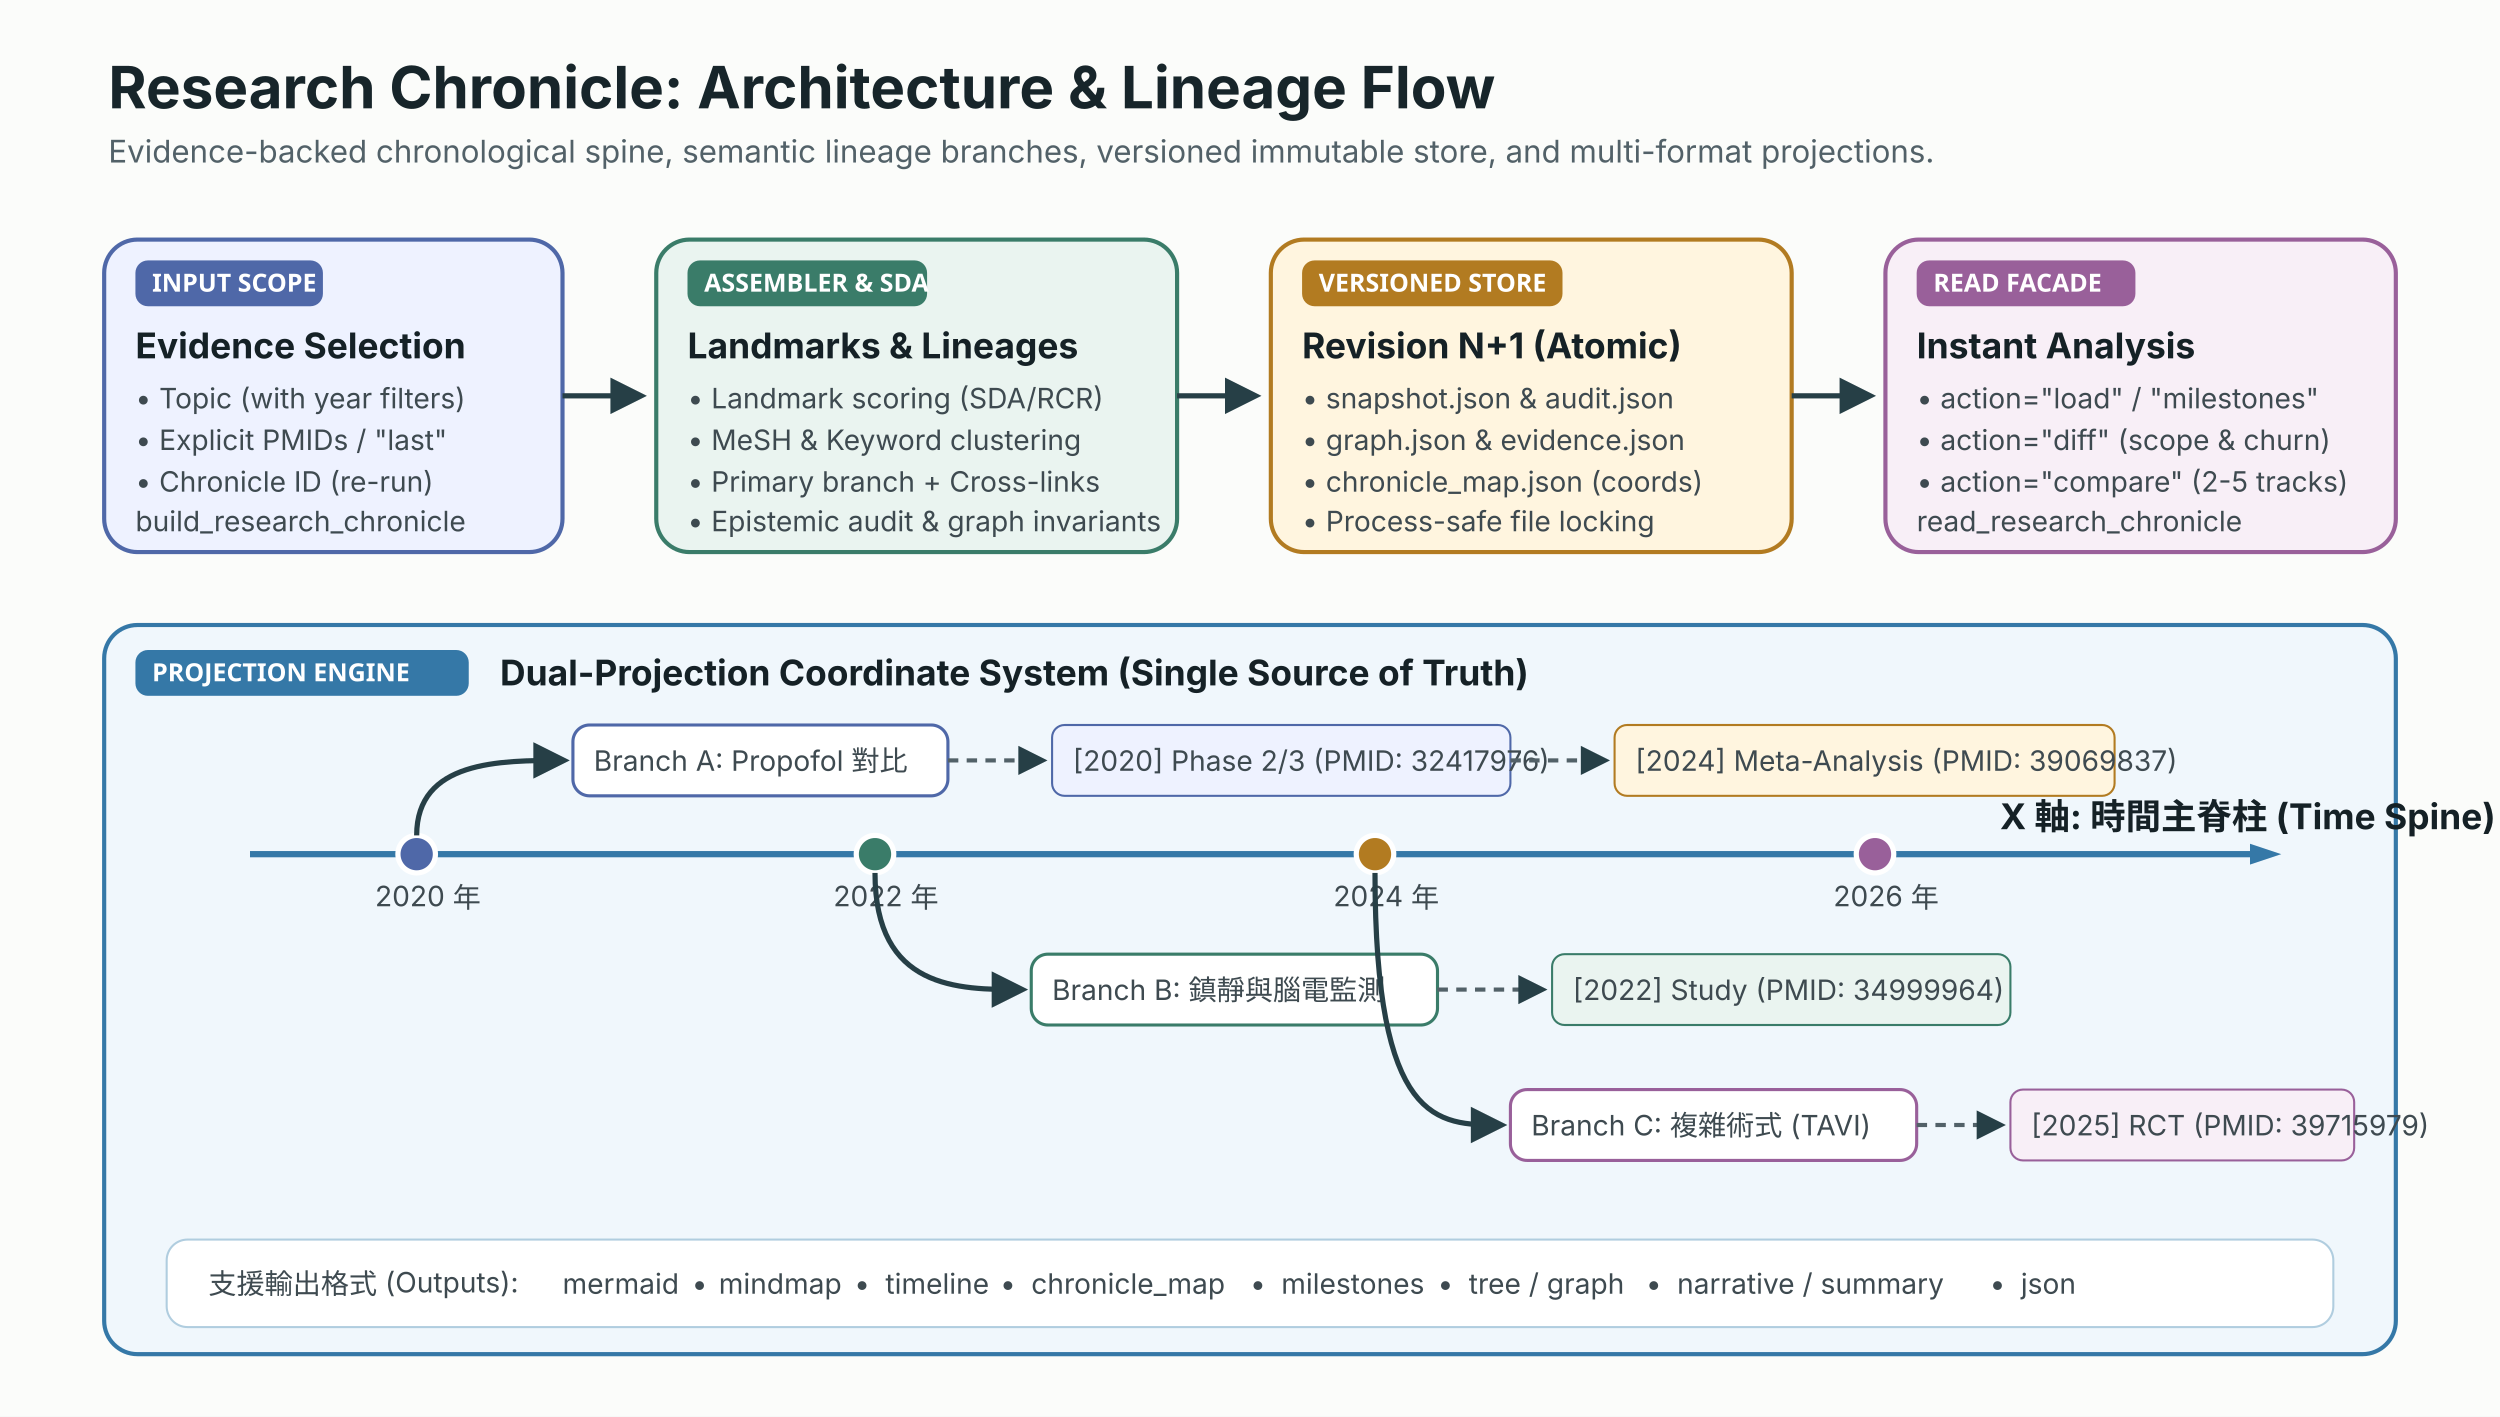
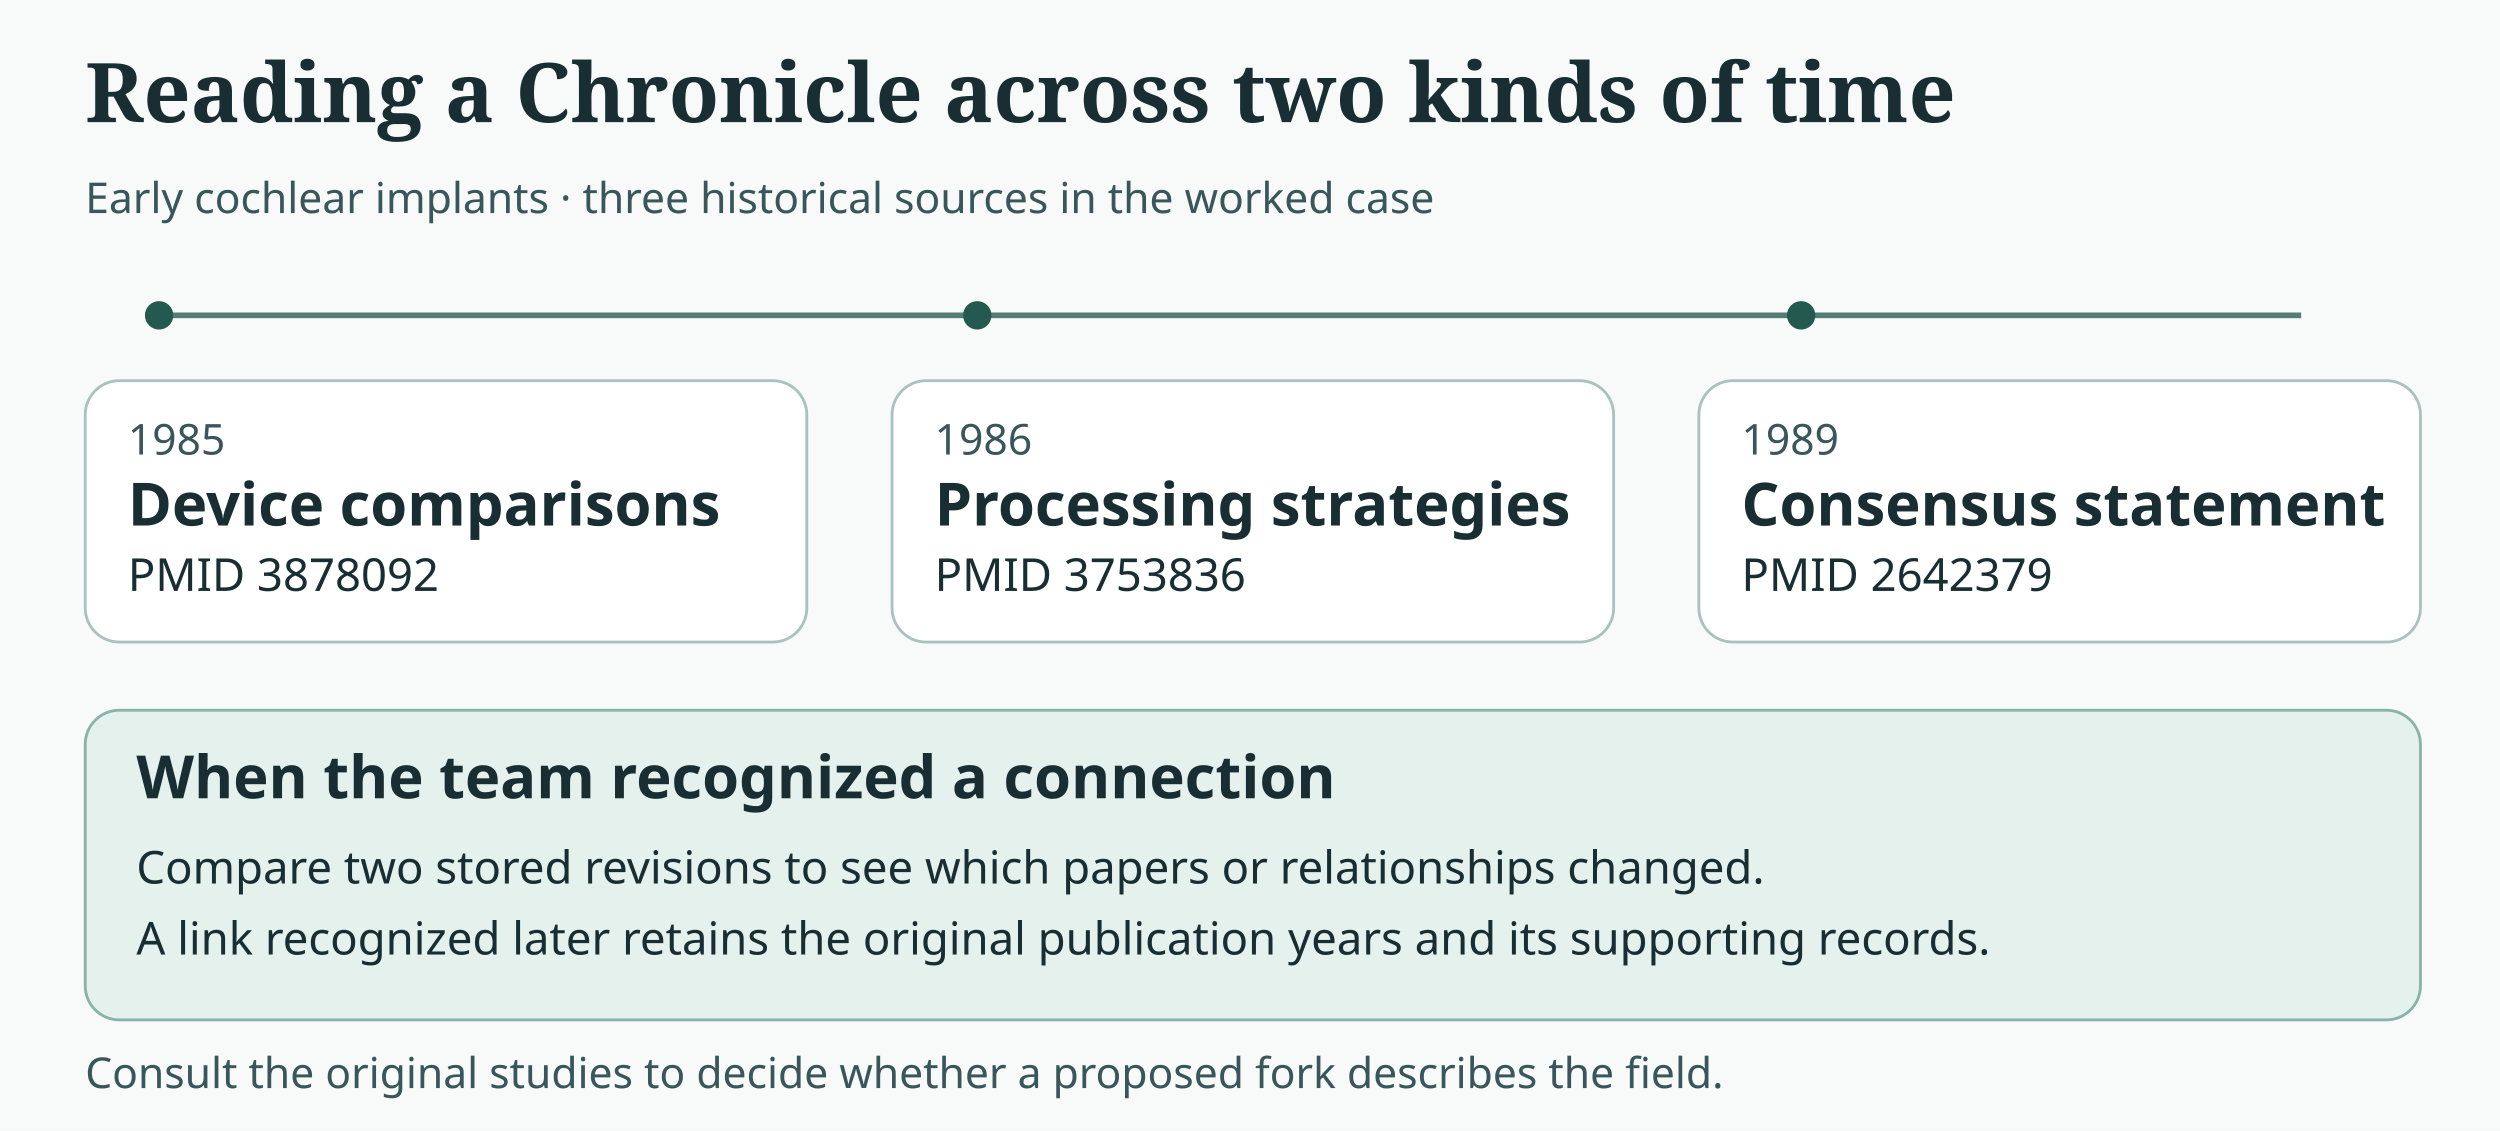
- <svg xmlns="http://www.w3.org/2000/svg" width="1200" height="680" viewBox="0 0 1200 680" role="img" aria-labelledby="title desc">
-   <defs>
-     <marker id="arrow" viewBox="0 0 10 10" refX="8" refY="5" markerWidth="7" markerHeight="7" orient="auto-start-reverse">
-       <path d="M 0 0 L 10 5 L 0 10 z" fill="#263f46" />
-     </marker>
-     <style>
-       .bg { fill: #fbfcfa; }
-       .title { font: 700 28px system-ui, -apple-system, BlinkMacSystemFont, "Segoe UI", sans-serif; fill: #17252a; }
-       .subtitle { font: 400 15px system-ui, -apple-system, BlinkMacSystemFont, "Segoe UI", sans-serif; fill: #526168; }
-       .box { stroke-width: 2; rx: 16; }
-       .label { font: 700 17px system-ui, -apple-system, BlinkMacSystemFont, "Segoe UI", sans-serif; fill: #152126; }
-       .tool { font-size: 13.5px; font-family: ui-monospace, SFMono-Regular, Menlo, Monaco, Consolas, monospace; }
-       .body { font: 400 13.5px system-ui, -apple-system, BlinkMacSystemFont, "Segoe UI", sans-serif; fill: #3e4a50; }
-       .badge { font: 600 12px system-ui, sans-serif; fill: #ffffff; }
-       .arrow { fill: none; stroke: #263f46; stroke-width: 2.5; marker-end: url(#arrow); }
-       .dashed-arrow { fill: none; stroke: #526168; stroke-width: 2; stroke-dasharray: 5 4; marker-end: url(#arrow); }
-       .axis { stroke: #3578a7; stroke-width: 3; }
-       .dot { stroke: #ffffff; stroke-width: 2.5; }
-     </style>
-   </defs>
-   <rect class="bg" width="1200" height="680" />
-   <text class="title" x="52" y="52">Research Chronicle: Architecture &amp; Lineage Flow</text>
-   <text class="subtitle" x="52" y="78">Evidence-backed chronological spine, semantic lineage branches, versioned immutable store, and multi-format projections.</text>
-   <rect class="box" x="50" y="115" width="220" height="150" fill="#eef2ff" stroke="#4f68a8" />
-   <rect x="65" y="125" width="90" height="22" rx="6" fill="#4f68a8" />
-   <text class="badge" x="73" y="140">INPUT SCOPE</text>
-   <text class="label" x="65" y="172">Evidence Selection</text>
-   <text class="body" x="65" y="196">• Topic (with year filters)</text>
-   <text class="body" x="65" y="216">• Explicit PMIDs / "last"</text>
-   <text class="body" x="65" y="236">• Chronicle ID (re-run)</text>
-   <text class="body tool" x="65" y="255">build_research_chronicle</text>
-   <rect class="box" x="315" y="115" width="250" height="150" fill="#eaf4f0" stroke="#3a7c69" />
-   <rect x="330" y="125" width="115" height="22" rx="6" fill="#3a7c69" />
-   <text class="badge" x="338" y="140">ASSEMBLER &amp; SDA</text>
-   <text class="label" x="330" y="172">Landmarks &amp; Lineages</text>
-   <text class="body" x="330" y="196">• Landmark scoring (SDA/RCR)</text>
-   <text class="body" x="330" y="216">• MeSH &amp; Keyword clustering</text>
-   <text class="body" x="330" y="236">• Primary branch + Cross-links</text>
-   <text class="body" x="330" y="255">• Epistemic audit &amp; graph invariants</text>
-   <rect class="box" x="610" y="115" width="250" height="150" fill="#fff5df" stroke="#b27b21" />
-   <rect x="625" y="125" width="125" height="22" rx="6" fill="#b27b21" />
-   <text class="badge" x="633" y="140">VERSIONED STORE</text>
-   <text class="label" x="625" y="172">Revision N+1 (Atomic)</text>
-   <text class="body" x="625" y="196">• snapshot.json &amp; audit.json</text>
-   <text class="body" x="625" y="216">• graph.json &amp; evidence.json</text>
-   <text class="body" x="625" y="236">• chronicle_map.json (coords)</text>
-   <text class="body" x="625" y="255">• Process-safe file locking</text>
-   <rect class="box" x="905" y="115" width="245" height="150" fill="#f8eff7" stroke="#99609a" />
-   <rect x="920" y="125" width="105" height="22" rx="6" fill="#99609a" />
-   <text class="badge" x="928" y="140">READ FACADE</text>
-   <text class="label" x="920" y="172">Instant Analysis</text>
-   <text class="body" x="920" y="196">• action="load" / "milestones"</text>
-   <text class="body" x="920" y="216">• action="diff" (scope &amp; churn)</text>
-   <text class="body" x="920" y="236">• action="compare" (2-5 tracks)</text>
-   <text class="body tool" x="920" y="255">read_research_chronicle</text>
-   <path class="arrow" d="M 270 190 H 307" />
-   <path class="arrow" d="M 565 190 H 602" />
-   <path class="arrow" d="M 860 190 H 897" />
-   <rect class="box" x="50" y="300" width="1100" height="350" fill="#f0f7fc" stroke="#3578a7" />
-   <rect x="65" y="312" width="160" height="22" rx="6" fill="#3578a7" />
-   <text class="badge" x="73" y="327">PROJECTION ENGINE</text>
-   <text class="label" x="240" y="329">Dual-Projection Coordinate System (Single Source of Truth)</text>
-   <line class="axis" x1="120" y1="410" x2="1080" y2="410" />
-   <polygon points="1080,405 1095,410 1080,415" fill="#3578a7" />
-   <text class="label" x="960" y="398" fill="#3578a7">X 軸: 時間主脊柱 (Time Spine)</text>
-   <circle class="dot" cx="200" cy="410" r="9" fill="#4f68a8" />
-   <text class="body" x="180" y="435" font-weight="700">2020 年</text>
-   <circle class="dot" cx="420" cy="410" r="9" fill="#3a7c69" />
-   <text class="body" x="400" y="435" font-weight="700">2022 年</text>
-   <circle class="dot" cx="660" cy="410" r="9" fill="#b27b21" />
-   <text class="body" x="640" y="435" font-weight="700">2024 年</text>
-   <circle class="dot" cx="900" cy="410" r="9" fill="#99609a" />
-   <text class="body" x="880" y="435" font-weight="700">2026 年</text>
-   <path class="arrow" d="M 200 401 C 200 365 240 365 270 365" />
-   <rect x="275" y="348" width="180" height="34" rx="8" fill="#ffffff" stroke="#4f68a8" stroke-width="1.5" />
-   <text class="body" x="285" y="370" font-weight="600">Branch A: Propofol 對比</text>
-   <path class="dashed-arrow" d="M 455 365 H 500" />
-   <rect x="505" y="348" width="220" height="34" rx="6" fill="#eef2ff" stroke="#4f68a8" />
-   <text class="body" x="515" y="370">[2020] Phase 2/3 (PMID: 32417976)</text>
-   <path class="dashed-arrow" d="M 725 365 H 770" />
-   <rect x="775" y="348" width="240" height="34" rx="6" fill="#fff5df" stroke="#b27b21" />
-   <text class="body" x="785" y="370">[2024] Meta-Analysis (PMID: 39069837)</text>
-   <path class="arrow" d="M 420 419 C 420 475 460 475 490 475" />
-   <rect x="495" y="458" width="195" height="34" rx="8" fill="#ffffff" stroke="#3a7c69" stroke-width="1.5" />
-   <text class="body" x="505" y="480" font-weight="600">Branch B: 鎮靜與腦電監測</text>
-   <path class="dashed-arrow" d="M 690 475 H 740" />
-   <rect x="745" y="458" width="220" height="34" rx="6" fill="#eaf4f0" stroke="#3a7c69" />
-   <text class="body" x="755" y="480">[2022] Study (PMID: 34999964)</text>
-   <path class="arrow" d="M 660 419 C 660 540 690 540 720 540" />
-   <rect x="725" y="523" width="195" height="34" rx="8" fill="#ffffff" stroke="#99609a" stroke-width="1.5" />
-   <text class="body" x="735" y="545" font-weight="600">Branch C: 複雜術式 (TAVI)</text>
-   <path class="dashed-arrow" d="M 920 540 H 960" />
-   <rect x="965" y="523" width="165" height="34" rx="6" fill="#f8eff7" stroke="#99609a" />
-   <text class="body" x="975" y="545">[2025] RCT (PMID: 39715979)</text>
-   <rect x="80" y="595" width="1040" height="42" rx="10" fill="#ffffff" stroke="#b0cddf" />
-   <text class="body" x="100" y="621" font-weight="700" fill="#152126">支援輸出格式 (Outputs):</text>
-   <text class="body tool" x="270" y="621" fill="#2563eb">mermaid</text>
-   <text class="body" x="332" y="621">•</text>
-   <text class="body tool" x="345" y="621" fill="#0891b2">mindmap</text>
-   <text class="body" x="410" y="621">•</text>
-   <text class="body tool" x="425" y="621" fill="#059669">timeline</text>
-   <text class="body" x="480" y="621">•</text>
-   <text class="body tool" x="495" y="621" fill="#7c3aed">chronicle_map</text>
-   <text class="body" x="600" y="621">•</text>
-   <text class="body tool" x="615" y="621" fill="#d97706">milestones</text>
-   <text class="body" x="690" y="621">•</text>
-   <text class="body tool" x="705" y="621" fill="#db2777">tree / graph</text>
-   <text class="body" x="790" y="621">•</text>
-   <text class="body tool" x="805" y="621" fill="#475569">narrative / summary</text>
-   <text class="body" x="955" y="621">•</text>
-   <text class="body tool" x="970" y="621" fill="#0f172a">json</text>
+ <svg xmlns="http://www.w3.org/2000/svg" width="880" height="398" viewBox="0 0 880 398" role="img" aria-labelledby="title desc">
+   <style>
+     text { font-family: "Segoe UI", sans-serif; fill: #192e33; }
+     .heading { font: 600 29px Georgia, serif; }
+     .label { font-size: 21px; font-weight: 650; }
+     .body { font-size: 16px; }
+     .note { font-size: 15px; fill: #39565b; }
+     .paper { fill: #fff; stroke: #aac2bf; }
+     .wash { fill: #e4f1ed; stroke: #8ab3a7; }
+     .warm { fill: #fff2d9; stroke: #d4b575; }
+     .line { fill: none; stroke: #557d77; stroke-width: 2; }
+   </style>
+   <rect width="880" height="398" fill="#f7faf9" />
+   <text x="30" y="43" class="heading">Reading a Chronicle across two kinds of time</text>
+   <text x="30" y="75" class="note">Early cochlear implants · three historical sources in the worked case</text>
+   <path d="M60 111 L810 111" class="line" />
+   <circle cx="56" cy="111" r="5" fill="#24594f" />
+   <circle cx="344" cy="111" r="5" fill="#24594f" />
+   <circle cx="634" cy="111" r="5" fill="#24594f" />
+   <rect x="30" y="134" width="254" height="92" rx="12" class="paper" />
+   <text x="45" y="160" class="note">1985</text>
+   <text x="45" y="185" class="label">Device comparisons</text>
+   <text x="45" y="208" class="body">PMID 3878092</text>
+   <rect x="314" y="134" width="254" height="92" rx="12" class="paper" />
+   <text x="329" y="160" class="note">1986</text>
+   <text x="329" y="185" class="label">Processing strategies</text>
+   <text x="329" y="208" class="body">PMID 3753836</text>
+   <rect x="598" y="134" width="254" height="92" rx="12" class="paper" />
+   <text x="613" y="160" class="note">1989</text>
+   <text x="613" y="185" class="label">Consensus statement</text>
+   <text x="613" y="208" class="body">PMID 2642379</text>
+   <rect x="30" y="250" width="822" height="109" rx="12" class="wash" />
+   <text x="48" y="281" class="label">When the team recognized a connection</text>
+   <text x="48" y="311" class="body">Compare two stored revisions to see which papers or relationships changed.</text>
+   <text x="48" y="336" class="body">A link recognized later retains the original publication years and its supporting records.</text>
+   <text x="30" y="383" class="note">Consult the original studies to decide whether a proposed fork describes the field.</text>
</svg>
